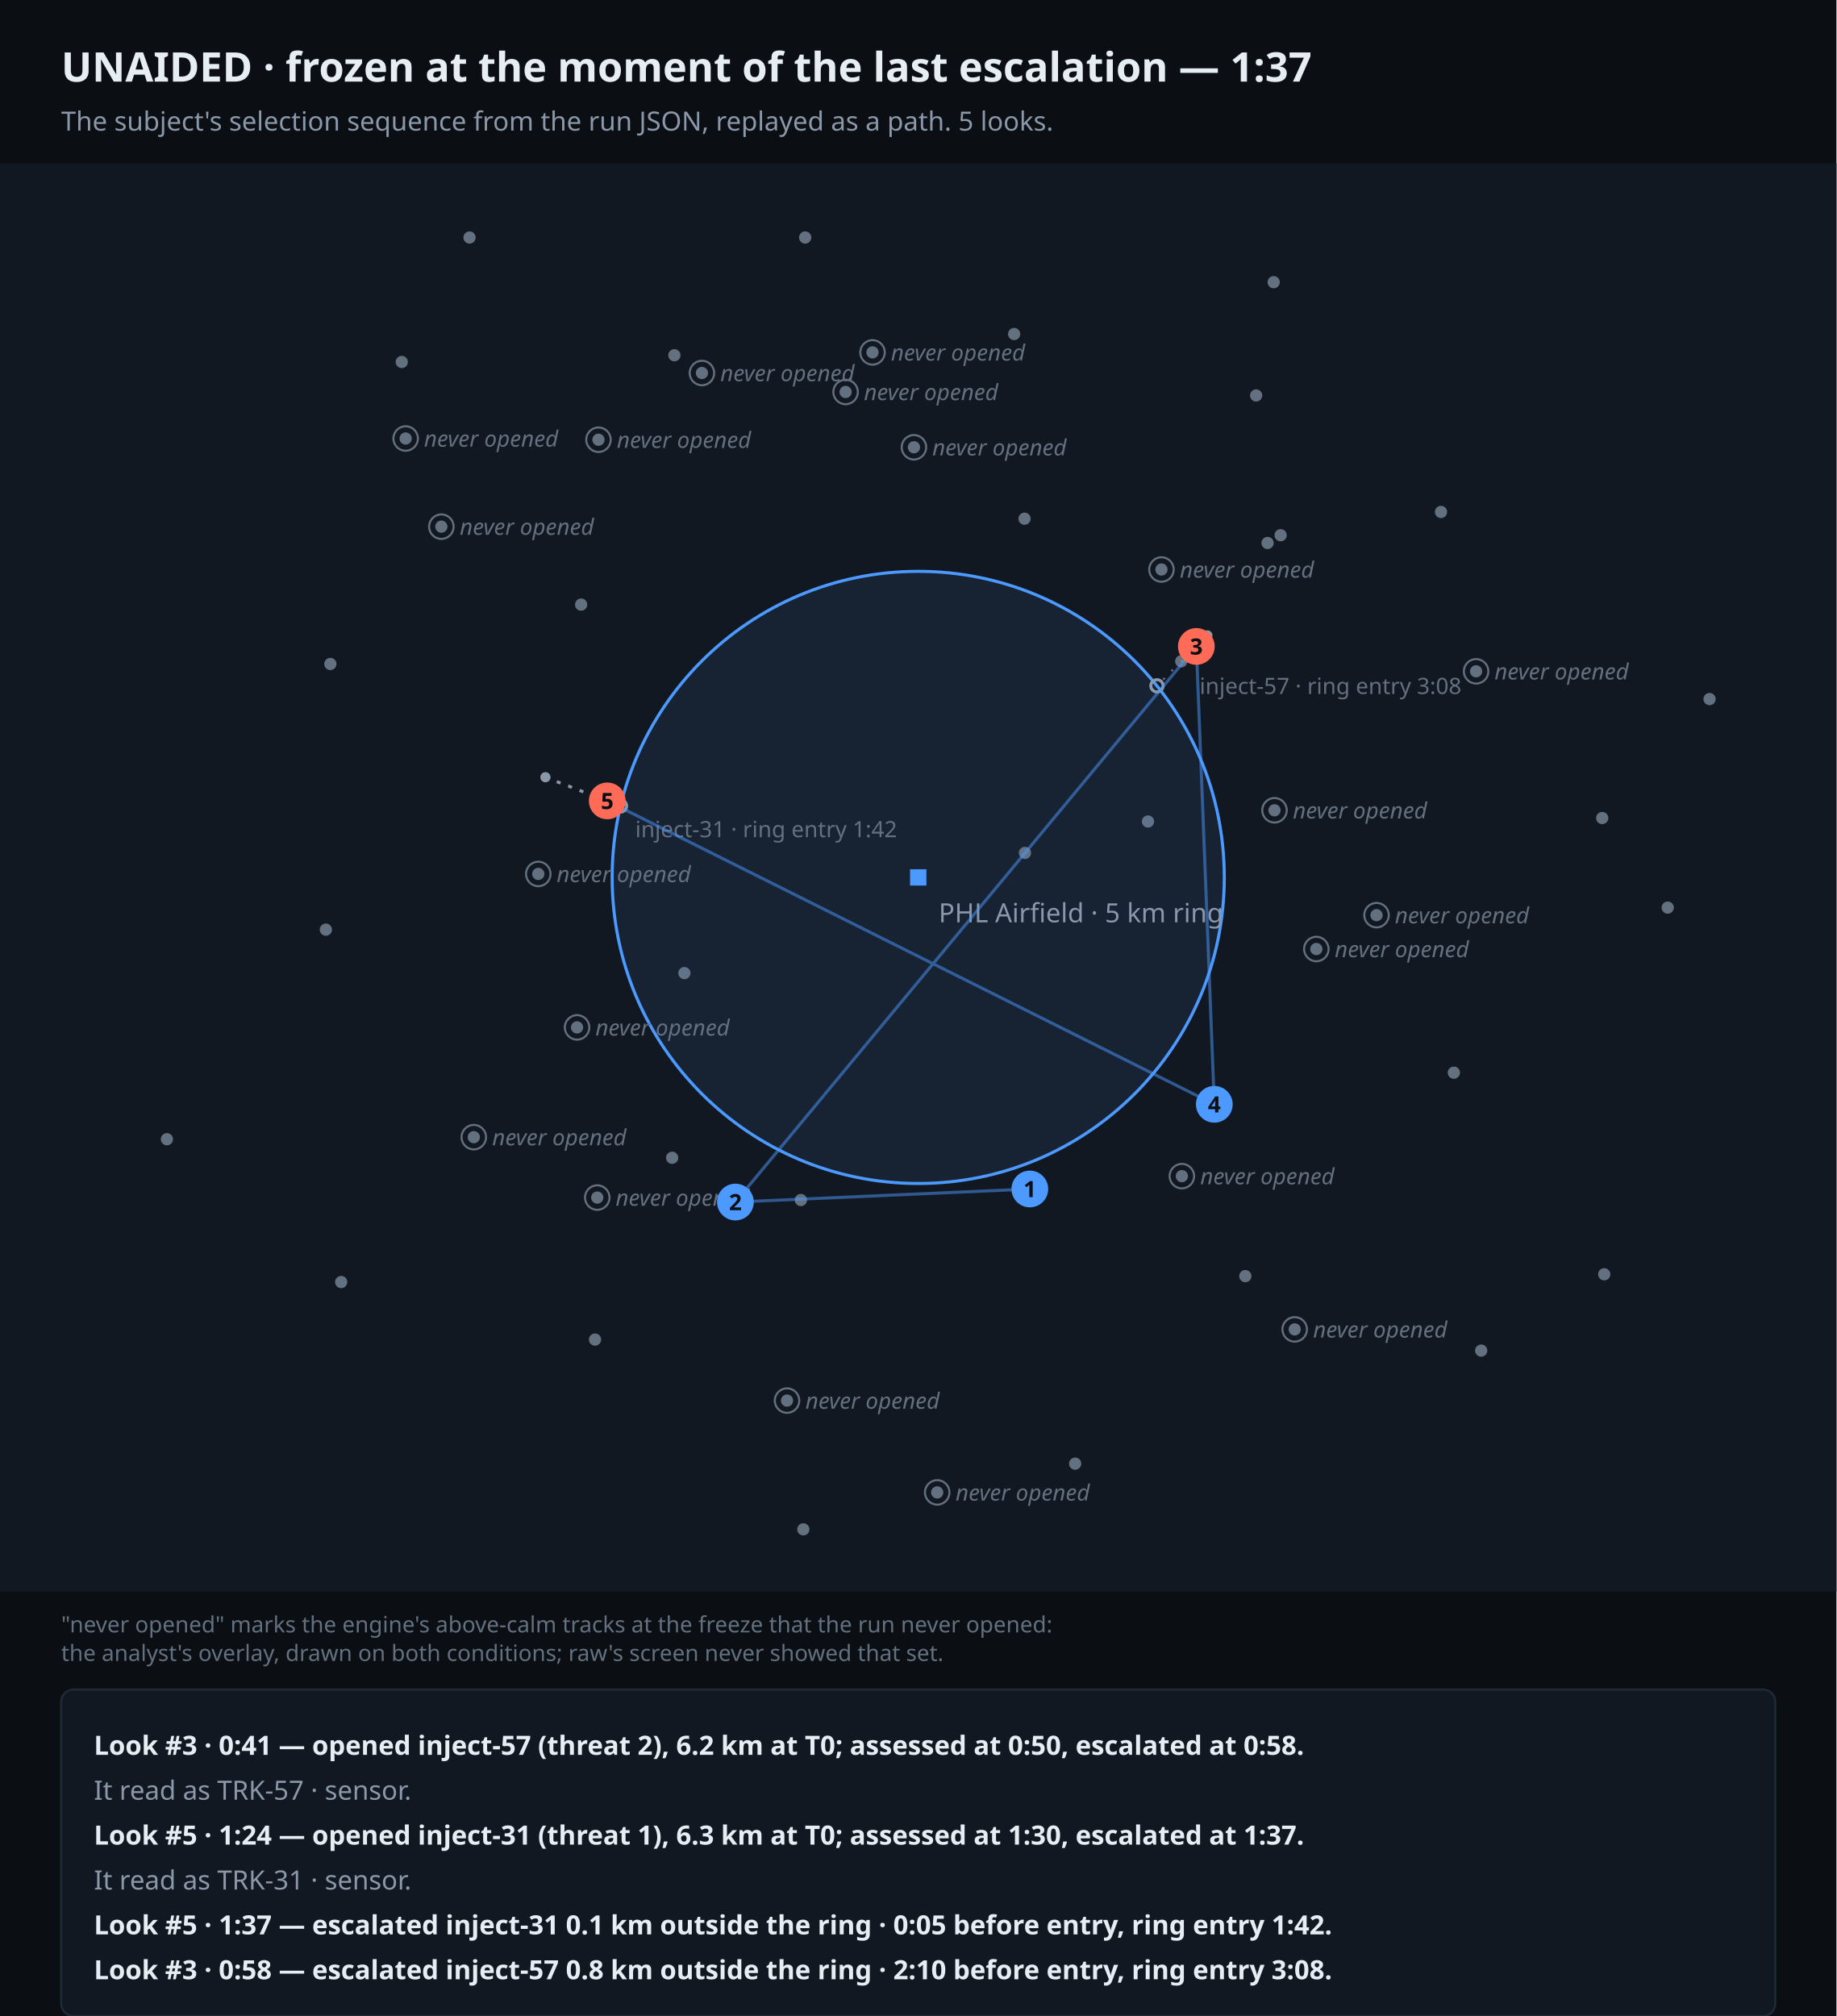
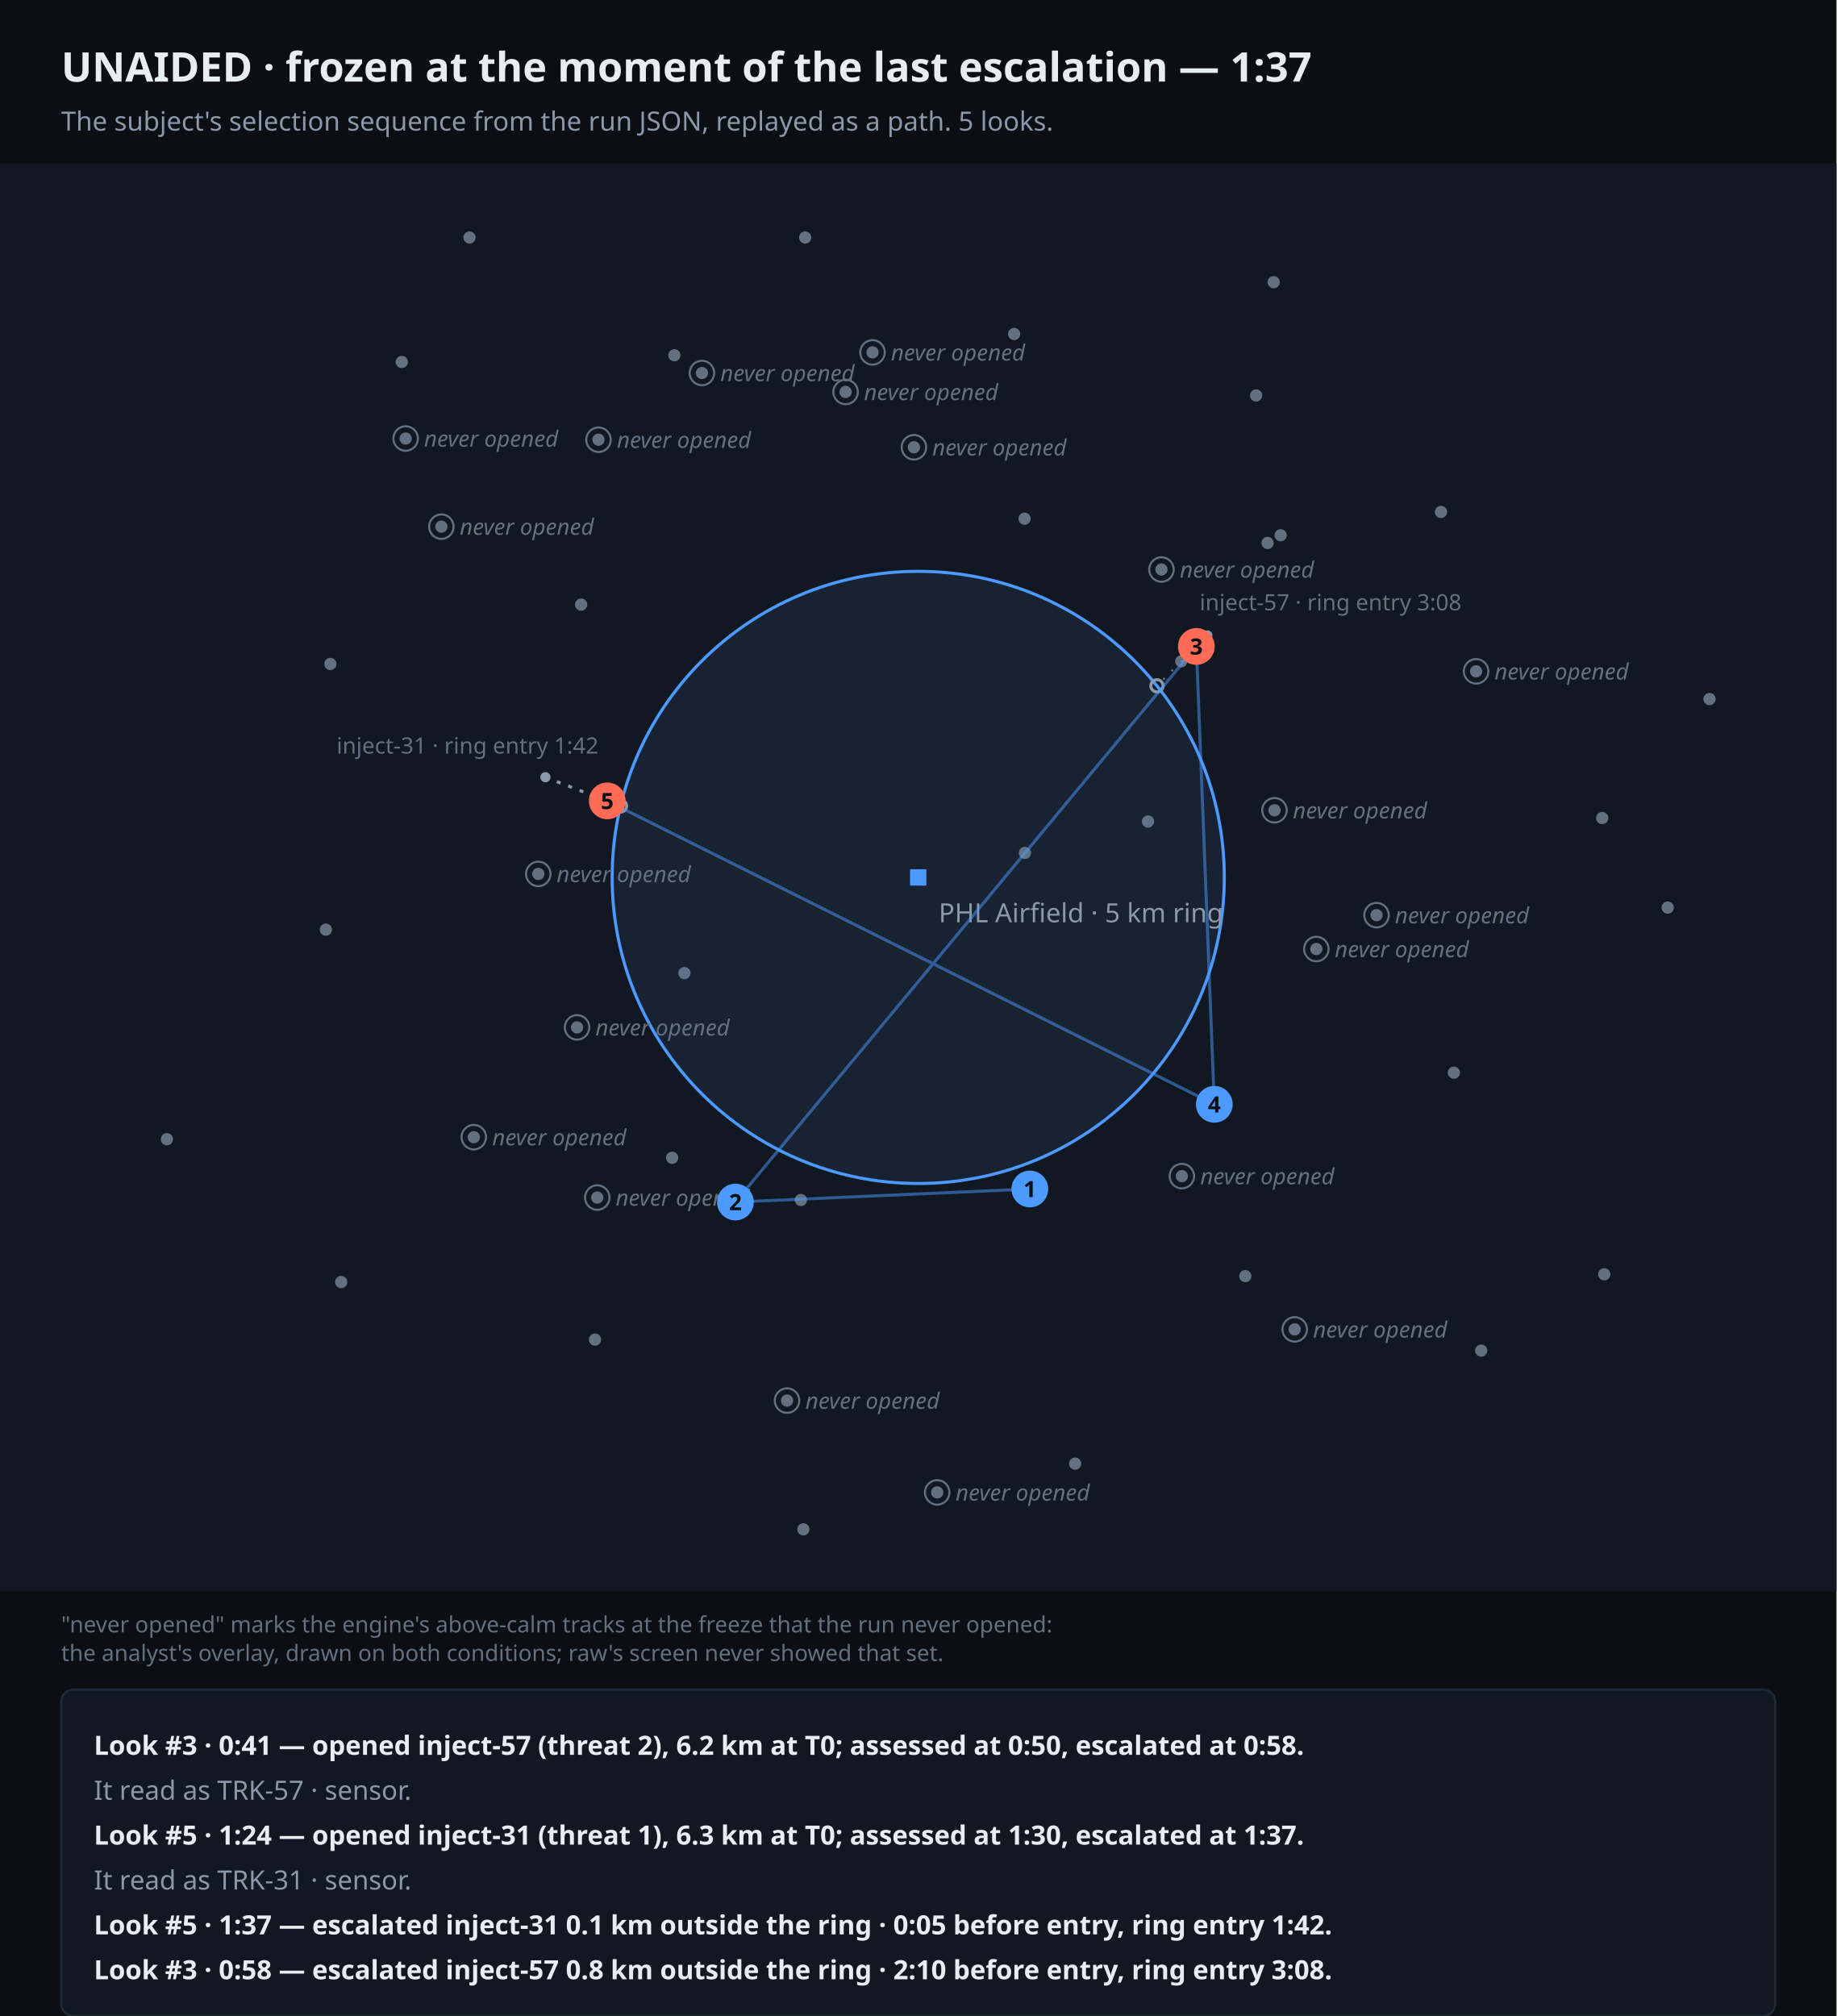
<svg xmlns="http://www.w3.org/2000/svg" width="900" height="988" viewBox="0 0 900 988" data-subject="S05" data-scenario="03a" data-mode="raw" data-run="1">
  <rect width="900" height="988" fill="#0b0f14" />
  <text x="30" y="40" font-family="system-ui, sans-serif" class="title" font-size="20" font-weight="700" fill="#e6edf3">UNAIDED · frozen at the moment of the last escalation — 1:37</text>
  <text x="30" y="64" font-family="system-ui, sans-serif" class="subtitle" font-size="13" fill="#8b98a9">The subject's selection sequence from the run JSON, replayed as a path. 5 looks.</text>
  <defs>
    <clipPath id="panel">
      <rect x="0" y="0" width="900" height="700" />
    </clipPath>
  </defs>
  <g class="map" transform="translate(0 80)" clip-path="url(#panel)">
    <rect width="900" height="700" fill="#121821" />
    <circle class="track" data-id="adsb-a33716" cx="502.3" cy="338" r="3" fill="#63707f" />
    <circle class="track" data-id="adsb-a3a178" cx="837.8" cy="262.6" r="3" fill="#63707f" />
    <circle class="track" data-id="adsb-a3b796" cx="81.8" cy="478.3" r="3" fill="#63707f" />
    <circle class="track" data-id="adsb-a43667" cx="627.6" cy="182.3" r="3" fill="#63707f" />
    <circle class="track" data-id="adsb-a7c7f2" cx="817.3" cy="364.8" r="3" fill="#63707f" />
    <circle class="track" data-id="adsb-a8021b" cx="562.6" cy="322.6" r="3" fill="#63707f" />
    <circle class="track" data-id="adsb-a89076" cx="335.4" cy="396.9" r="3" fill="#63707f" />
    <circle class="track" data-id="adsb-aa08fb" cx="624.2" cy="58.3" r="3" fill="#63707f" />
    <circle class="track" data-id="inject-100" cx="392.5" cy="508.1" r="3" fill="#63707f" />
    <circle class="track" data-id="inject-103" cx="497" cy="83.7" r="3" fill="#63707f" />
    <circle class="track" data-id="inject-104" cx="615.6" cy="113.8" r="3" fill="#63707f" />
    <circle class="track" data-id="inject-105" cx="706.2" cy="170.9" r="3" fill="#63707f" />
    <circle class="track" data-id="inject-106" cx="785.2" cy="320.9" r="3" fill="#63707f" />
    <circle class="track" data-id="inject-107" cx="712.5" cy="445.7" r="3" fill="#63707f" />
    <circle class="track" data-id="inject-108" cx="725.9" cy="581.9" r="3" fill="#63707f" />
    <circle class="track" data-id="inject-109" cx="526.9" cy="637.3" r="3" fill="#63707f" />
    <circle class="track" data-id="inject-110" cx="393.7" cy="669.5" r="3" fill="#63707f" />
    <circle class="track" data-id="inject-111" cx="291.6" cy="576.5" r="3" fill="#63707f" />
    <circle class="track" data-id="inject-112" cx="167.2" cy="548.3" r="3" fill="#63707f" />
    <circle class="track" data-id="inject-113" cx="159.7" cy="375.6" r="3" fill="#63707f" />
    <circle class="track" data-id="inject-114" cx="161.9" cy="245.4" r="3" fill="#63707f" />
    <circle class="track" data-id="inject-115" cx="196.9" cy="97.4" r="3" fill="#63707f" />
    <circle class="track" data-id="inject-116" cx="330.5" cy="94.1" r="3" fill="#63707f" />
    <circle class="track" data-id="inject-117" cx="394.6" cy="36.4" r="3" fill="#63707f" />
    <circle class="track" data-id="inject-118" cx="284.8" cy="216.3" r="3" fill="#63707f" />
    <circle class="track" data-id="inject-119" cx="786.2" cy="544.5" r="3" fill="#63707f" />
    <circle class="track" data-id="inject-12" cx="427.6" cy="92.7" r="3" fill="#63707f" />
    <circle class="track" data-id="inject-120" cx="569.2" cy="199.1" r="3" fill="#63707f" />
    <circle class="track" data-id="inject-121" cx="610.3" cy="545.4" r="3" fill="#63707f" />
    <circle class="track" data-id="inject-122" cx="230.1" cy="36.4" r="3" fill="#63707f" />
    <circle class="track" data-id="inject-123" cx="621.2" cy="186.1" r="3" fill="#63707f" />
    <circle class="track" data-id="inject-15" cx="624.6" cy="317.1" r="3" fill="#63707f" />
    <circle class="track" data-id="inject-20" cx="459.3" cy="651.4" r="3" fill="#63707f" />
    <circle class="track" data-id="inject-22" cx="447.9" cy="139.2" r="3" fill="#63707f" />
    <circle class="track" data-id="inject-25" cx="344" cy="102.8" r="3" fill="#63707f" />
    <circle class="track" data-id="inject-31" cx="302.3" cy="314.3" r="3" fill="#63707f" />
    <circle class="track" data-id="inject-35" cx="505" cy="502.6" r="3" fill="#63707f" />
    <circle class="track" data-id="inject-36" cx="329.4" cy="487.4" r="3" fill="#63707f" />
    <circle class="track" data-id="inject-45" cx="293.3" cy="135.5" r="3" fill="#63707f" />
    <circle class="track" data-id="inject-47" cx="216.3" cy="178.1" r="3" fill="#63707f" />
    <circle class="track" data-id="inject-48" cx="292.7" cy="506.9" r="3" fill="#63707f" />
    <circle class="track" data-id="inject-52" cx="198.8" cy="134.9" r="3" fill="#63707f" />
    <circle class="track" data-id="inject-56" cx="414.4" cy="112.1" r="3" fill="#63707f" />
    <circle class="track" data-id="inject-57" cx="578.9" cy="244.1" r="3" fill="#63707f" />
    <circle class="track" data-id="inject-58" cx="723.4" cy="249" r="3" fill="#63707f" />
    <circle class="track" data-id="inject-60" cx="263.8" cy="348.3" r="3" fill="#63707f" />
    <circle class="track" data-id="inject-62" cx="645.1" cy="385.1" r="3" fill="#63707f" />
    <circle class="track" data-id="inject-64" cx="634.5" cy="571.5" r="3" fill="#63707f" />
    <circle class="track" data-id="inject-65" cx="502.1" cy="174.2" r="3" fill="#63707f" />
    <circle class="track" data-id="inject-74" cx="589.9" cy="462" r="3" fill="#63707f" />
    <circle class="track" data-id="inject-84" cx="385.7" cy="606.4" r="3" fill="#63707f" />
    <circle class="track" data-id="inject-85" cx="232.2" cy="477.3" r="3" fill="#63707f" />
    <circle class="track" data-id="inject-86" cx="674.6" cy="368.5" r="3" fill="#63707f" />
    <circle class="track" data-id="inject-91" cx="579.2" cy="496.4" r="3" fill="#63707f" />
    <circle class="track" data-id="inject-94" cx="282.8" cy="423.5" r="3" fill="#63707f" />
    <circle class="ring" cx="450" cy="350" r="150" fill="#4c9aff" fill-opacity="0.08" stroke="#4c9aff" stroke-width="1.5" />
    <rect x="446" y="346" width="8" height="8" fill="#4c9aff" />
    <text x="460" y="372" font-family="system-ui, sans-serif" font-size="13" fill="#8b98a9">PHL Airfield · 5 km ring</text>
    <polyline points="267.3,300.9 267.6,301.1 268,301.2 268.3,301.3 268.7,301.5 269.1,301.6 269.4,301.7 269.8,301.9 270.1,302 270.5,302.2 270.9,302.3 271.2,302.4 271.6,302.6 271.9,302.7 272.3,302.8 272.7,303 273,303.1 273.4,303.3 273.8,303.4 274.1,303.5 274.5,303.7 274.8,303.8 275.2,304 275.6,304.1 275.9,304.2 276.3,304.4 276.6,304.5 277,304.6 277.4,304.8 277.7,304.9 278.1,305.1 278.5,305.2 278.8,305.3 279.2,305.5 279.5,305.6 279.9,305.8 280.2,305.9 280.6,306.1 281,306.2 281.3,306.3 281.7,306.5 282,306.6 282.4,306.7 282.8,306.9 283.1,307 283.5,307.2 283.9,307.3 284.2,307.4 284.6,307.6 284.9,307.7 285.3,307.8 285.7,308 286,308.1 286.4,308.3 286.7,308.4 287.1,308.5 287.5,308.7 287.8,308.8 288.2,309 288.6,309.1 288.9,309.2 289.3,309.4 289.6,309.5 290,309.6 290.3,309.8 290.7,309.9 291.1,310.1 291.4,310.2 291.8,310.3 292.1,310.5 292.5,310.6 292.9,310.7 293.2,310.9 293.6,311 294,311.2 294.3,311.3 294.7,311.4 295,311.6 295.4,311.7 295.8,311.8 296.1,312 296.5,312.1 296.8,312.3 297.2,312.4 297.6,312.5 297.9,312.7 298.3,312.8 298.7,313 299,313.1 299.4,313.2 299.7,313.4 300.1,313.5 300.4,313.6 300.8,313.8 301.2,313.9 301.5,314.1 301.9,314.2 302.3,314.3" fill="none" class="trail" data-id="inject-31" stroke="#8b98a9" stroke-width="1.5" stroke-dasharray="2 4" />
    <polyline points="302.3,314.3 302.6,314.5 303,314.6 303.3,314.7 303.7,314.9 304.1,315" fill="none" class="trail-ahead" data-id="inject-31" stroke="#63707f" stroke-width="1" stroke-dasharray="1 5" />
    <circle class="trail-first" data-id="inject-31" cx="267.3" cy="300.9" r="2.5" fill="#8b98a9" />
    <circle class="entry" data-id="inject-31" cx="304.1" cy="315" r="3" fill="none" stroke="#8b98a9" stroke-width="1.5" />
-     <text x="311.3" y="330.3" font-family="system-ui, sans-serif" class="threat-label" data-id="inject-31" font-size="11" fill="#63707f">inject-31 · ring entry 1:42</text>
    <polyline points="591.7,231.4 591.5,231.5 591.4,231.7 591.3,231.8 591.1,231.9 591,232.1 590.9,232.2 590.7,232.3 590.6,232.4 590.5,232.6 590.4,232.7 590.2,232.8 590.1,233 590,233.1 589.8,233.2 589.7,233.4 589.6,233.5 589.4,233.6 589.3,233.8 589.2,233.9 589,234 588.9,234.1 588.8,234.3 588.7,234.4 588.5,234.6 588.4,234.7 588.3,234.8 588.1,235 588,235.1 587.9,235.2 587.7,235.4 587.6,235.5 587.5,235.6 587.3,235.7 587.2,235.9 587.1,236 586.9,236.1 586.8,236.3 586.7,236.4 586.6,236.5 586.4,236.7 586.3,236.8 586.2,236.9 586,237.1 585.9,237.2 585.8,237.3 585.6,237.4 585.5,237.6 585.4,237.7 585.2,237.8 585.1,238 585,238.1 584.8,238.2 584.7,238.4 584.6,238.5 584.5,238.6 584.3,238.8 584.2,238.9 584,239 583.9,239.1 583.8,239.3 583.7,239.4 583.5,239.5 583.4,239.7 583.3,239.8 583.2,239.9 583,240.1 582.9,240.2 582.7,240.3 582.6,240.5 582.5,240.6 582.4,240.7 582.2,240.9 582.1,241 581.9,241.1 581.8,241.2 581.7,241.4 581.6,241.5 581.4,241.6 581.3,241.8 581.2,241.9 581,242 580.9,242.2 580.8,242.3 580.6,242.4 580.5,242.6 580.4,242.7 580.3,242.8 580.1,242.9 580,243.1 579.9,243.2 579.7,243.3 579.6,243.5 579.5,243.6 579.3,243.7 579.2,243.9 579.1,244 578.9,244.1" fill="none" class="trail" data-id="inject-57" stroke="#8b98a9" stroke-width="1.5" stroke-dasharray="2 4" />
    <polyline points="578.9,244.1 578.8,244.3 578.7,244.4 578.5,244.5 578.4,244.6 578.3,244.8 578.2,244.9 578,245 577.9,245.2 577.8,245.3 577.6,245.4 577.5,245.6 577.4,245.7 577.2,245.8 577.1,246 577,246.1 576.8,246.2 576.7,246.3 576.6,246.5 576.4,246.6 576.3,246.7 576.2,246.9 576.1,247 575.9,247.1 575.8,247.3 575.7,247.4 575.5,247.5 575.4,247.7 575.3,247.8 575.1,247.9 575,248 574.9,248.2 574.7,248.3 574.6,248.4 574.5,248.6 574.4,248.7 574.2,248.8 574.1,249 573.9,249.1 573.8,249.2 573.7,249.4 573.6,249.5 573.4,249.6 573.3,249.7 573.2,249.9 573,250 572.9,250.1 572.8,250.3 572.6,250.4 572.5,250.5 572.4,250.7 572.3,250.8 572.1,250.9 572,251.1 571.8,251.2 571.7,251.3 571.6,251.4 571.5,251.6 571.3,251.7 571.2,251.8 571.1,252 570.9,252.1 570.8,252.2 570.7,252.4 570.5,252.5 570.4,252.7 570.3,252.8 570.2,252.9 570,253 569.9,253.2 569.7,253.3 569.6,253.4 569.5,253.6 569.4,253.7 569.2,253.8 569.1,254 569,254.1 568.8,254.2 568.7,254.4 568.6,254.5 568.4,254.6 568.3,254.7 568.2,254.9 568.1,255 567.9,255.1 567.8,255.3 567.6,255.4 567.5,255.5 567.4,255.7 567.3,255.8 567.1,255.9 567,256.1" fill="none" class="trail-ahead" data-id="inject-57" stroke="#63707f" stroke-width="1" stroke-dasharray="1 5" />
    <circle class="trail-first" data-id="inject-57" cx="591.7" cy="231.4" r="2.5" fill="#8b98a9" />
    <circle class="entry" data-id="inject-57" cx="567" cy="256.1" r="3" fill="none" stroke="#8b98a9" stroke-width="1.5" />
-     <text x="587.9" y="260.1" font-family="system-ui, sans-serif" class="threat-label" data-id="inject-57" font-size="11" fill="#63707f">inject-57 · ring entry 3:08</text>
    <circle class="never-opened" data-id="inject-15" cx="624.6" cy="317.1" r="6" fill="none" stroke="#63707f" stroke-width="1" />
    <text x="633.6" y="321.1" font-family="system-ui, sans-serif" font-size="11" font-style="italic" fill="#63707f">never opened</text>
    <circle class="never-opened" data-id="inject-94" cx="282.8" cy="423.5" r="6" fill="none" stroke="#63707f" stroke-width="1" />
    <text x="291.8" y="427.5" font-family="system-ui, sans-serif" font-size="11" font-style="italic" fill="#63707f">never opened</text>
    <circle class="never-opened" data-id="inject-62" cx="645.1" cy="385.1" r="6" fill="none" stroke="#63707f" stroke-width="1" />
    <text x="654.1" y="389.1" font-family="system-ui, sans-serif" font-size="11" font-style="italic" fill="#63707f">never opened</text>
    <circle class="never-opened" data-id="inject-48" cx="292.7" cy="506.9" r="6" fill="none" stroke="#63707f" stroke-width="1" />
    <text x="301.7" y="510.9" font-family="system-ui, sans-serif" font-size="11" font-style="italic" fill="#63707f">never opened</text>
    <circle class="never-opened" data-id="inject-45" cx="293.3" cy="135.5" r="6" fill="none" stroke="#63707f" stroke-width="1" />
    <text x="302.3" y="139.5" font-family="system-ui, sans-serif" font-size="11" font-style="italic" fill="#63707f">never opened</text>
    <circle class="never-opened" data-id="inject-86" cx="674.6" cy="368.5" r="6" fill="none" stroke="#63707f" stroke-width="1" />
    <text x="683.6" y="372.5" font-family="system-ui, sans-serif" font-size="11" font-style="italic" fill="#63707f">never opened</text>
    <circle class="never-opened" data-id="inject-12" cx="427.6" cy="92.7" r="6" fill="none" stroke="#63707f" stroke-width="1" />
    <text x="436.6" y="96.7" font-family="system-ui, sans-serif" font-size="11" font-style="italic" fill="#63707f">never opened</text>
    <circle class="never-opened" data-id="inject-25" cx="344" cy="102.8" r="6" fill="none" stroke="#63707f" stroke-width="1" />
    <text x="353" y="106.8" font-family="system-ui, sans-serif" font-size="11" font-style="italic" fill="#63707f">never opened</text>
    <circle class="never-opened" data-id="inject-20" cx="459.3" cy="651.4" r="6" fill="none" stroke="#63707f" stroke-width="1" />
    <text x="468.3" y="655.4" font-family="system-ui, sans-serif" font-size="11" font-style="italic" fill="#63707f">never opened</text>
    <circle class="never-opened" data-id="inject-64" cx="634.5" cy="571.5" r="6" fill="none" stroke="#63707f" stroke-width="1" />
    <text x="643.5" y="575.5" font-family="system-ui, sans-serif" font-size="11" font-style="italic" fill="#63707f">never opened</text>
    <circle class="never-opened" data-id="inject-85" cx="232.2" cy="477.3" r="6" fill="none" stroke="#63707f" stroke-width="1" />
    <text x="241.2" y="481.3" font-family="system-ui, sans-serif" font-size="11" font-style="italic" fill="#63707f">never opened</text>
    <circle class="never-opened" data-id="inject-58" cx="723.4" cy="249" r="6" fill="none" stroke="#63707f" stroke-width="1" />
    <text x="732.4" y="253" font-family="system-ui, sans-serif" font-size="11" font-style="italic" fill="#63707f">never opened</text>
    <circle class="never-opened" data-id="inject-52" cx="198.8" cy="134.9" r="6" fill="none" stroke="#63707f" stroke-width="1" />
    <text x="207.8" y="138.9" font-family="system-ui, sans-serif" font-size="11" font-style="italic" fill="#63707f">never opened</text>
    <circle class="never-opened" data-id="inject-60" cx="263.8" cy="348.3" r="6" fill="none" stroke="#63707f" stroke-width="1" />
    <text x="272.8" y="352.3" font-family="system-ui, sans-serif" font-size="11" font-style="italic" fill="#63707f">never opened</text>
    <circle class="never-opened" data-id="inject-91" cx="579.2" cy="496.4" r="6" fill="none" stroke="#63707f" stroke-width="1" />
    <text x="588.2" y="500.4" font-family="system-ui, sans-serif" font-size="11" font-style="italic" fill="#63707f">never opened</text>
    <circle class="never-opened" data-id="inject-22" cx="447.9" cy="139.2" r="6" fill="none" stroke="#63707f" stroke-width="1" />
    <text x="456.9" y="143.2" font-family="system-ui, sans-serif" font-size="11" font-style="italic" fill="#63707f">never opened</text>
    <circle class="never-opened" data-id="inject-56" cx="414.4" cy="112.1" r="6" fill="none" stroke="#63707f" stroke-width="1" />
    <text x="423.4" y="116.1" font-family="system-ui, sans-serif" font-size="11" font-style="italic" fill="#63707f">never opened</text>
    <circle class="never-opened" data-id="inject-120" cx="569.2" cy="199.1" r="6" fill="none" stroke="#63707f" stroke-width="1" />
    <text x="578.2" y="203.1" font-family="system-ui, sans-serif" font-size="11" font-style="italic" fill="#63707f">never opened</text>
    <circle class="never-opened" data-id="inject-84" cx="385.7" cy="606.4" r="6" fill="none" stroke="#63707f" stroke-width="1" />
    <text x="394.7" y="610.4" font-family="system-ui, sans-serif" font-size="11" font-style="italic" fill="#63707f">never opened</text>
    <circle class="never-opened" data-id="inject-47" cx="216.3" cy="178.1" r="6" fill="none" stroke="#63707f" stroke-width="1" />
    <text x="225.3" y="182.1" font-family="system-ui, sans-serif" font-size="11" font-style="italic" fill="#63707f">never opened</text>
    <polyline points="504.7,502.7 360.4,509.1 586.3,236.8 595.1,461.2 297.6,312.5" fill="none" class="path" stroke="#4c9aff" stroke-opacity="0.5" stroke-width="1.5" />
    <circle class="hop" data-k="1" data-id="inject-35" data-t="12" cx="504.7" cy="502.7" r="9" fill="#4c9aff" />
    <text x="504.7" y="506.7" font-family="system-ui, sans-serif" font-size="11" font-weight="700" text-anchor="middle" fill="#0b0f14">1</text>
    <circle class="hop" data-k="2" data-id="inject-36" data-t="27" cx="360.4" cy="509.1" r="9" fill="#4c9aff" />
    <text x="360.4" y="513.1" font-family="system-ui, sans-serif" font-size="11" font-weight="700" text-anchor="middle" fill="#0b0f14">2</text>
    <circle class="hop" data-k="3" data-id="inject-57" data-t="41" cx="586.3" cy="236.8" r="9" fill="#ff6b57" />
    <text x="586.3" y="240.8" font-family="system-ui, sans-serif" font-size="11" font-weight="700" text-anchor="middle" fill="#0b0f14">3</text>
    <circle class="hop" data-k="4" data-id="inject-74" data-t="66" cx="595.1" cy="461.2" r="9" fill="#4c9aff" />
    <text x="595.1" y="465.2" font-family="system-ui, sans-serif" font-size="11" font-weight="700" text-anchor="middle" fill="#0b0f14">4</text>
    <circle class="hop" data-k="5" data-id="inject-31" data-t="84" cx="297.6" cy="312.5" r="9" fill="#ff6b57" />
    <text x="297.6" y="316.5" font-family="system-ui, sans-serif" font-size="11" font-weight="700" text-anchor="middle" fill="#0b0f14">5</text>
+     <text x="293.3" y="289.3" font-family="system-ui, sans-serif" class="threat-label" data-id="inject-31" font-size="11" text-anchor="end" fill="#63707f">inject-31 · ring entry 1:42</text>
+     <text x="587.9" y="219.1" font-family="system-ui, sans-serif" class="threat-label" data-id="inject-57" font-size="11" fill="#63707f">inject-57 · ring entry 3:08</text>
  </g>
  <text x="30" y="800" font-family="system-ui, sans-serif" class="footnote" font-size="11" fill="#63707f">"never opened" marks the engine's above-calm tracks at the freeze that the run never opened:</text>
  <text x="30" y="814" font-family="system-ui, sans-serif" class="footnote" font-size="11" fill="#63707f">the analyst's overlay, drawn on both conditions; raw's screen never showed that set.</text>
  <rect x="30" y="828" width="840" height="160" rx="6" fill="#121821" stroke="#1f2a37" />
  <text x="46" y="860" font-family="system-ui, sans-serif" class="caption" font-size="13" font-weight="600" fill="#e6edf3">Look #3 · 0:41 — opened inject-57 (threat 2), 6.2 km at T0; assessed at 0:50, escalated at 0:58.</text>
  <text x="46" y="882" font-family="system-ui, sans-serif" class="caption" font-size="13" fill="#8b98a9">It read as TRK-57 · sensor.</text>
  <text x="46" y="904" font-family="system-ui, sans-serif" class="caption" font-size="13" font-weight="600" fill="#e6edf3">Look #5 · 1:24 — opened inject-31 (threat 1), 6.3 km at T0; assessed at 1:30, escalated at 1:37.</text>
  <text x="46" y="926" font-family="system-ui, sans-serif" class="caption" font-size="13" fill="#8b98a9">It read as TRK-31 · sensor.</text>
  <text x="46" y="948" font-family="system-ui, sans-serif" class="caption" font-size="13" font-weight="600" fill="#e6edf3">Look #5 · 1:37 — escalated inject-31 0.1 km outside the ring · 0:05 before entry, ring entry 1:42.</text>
  <text x="46" y="970" font-family="system-ui, sans-serif" class="caption" font-size="13" font-weight="600" fill="#e6edf3">Look #3 · 0:58 — escalated inject-57 0.8 km outside the ring · 2:10 before entry, ring entry 3:08.</text>
</svg>
